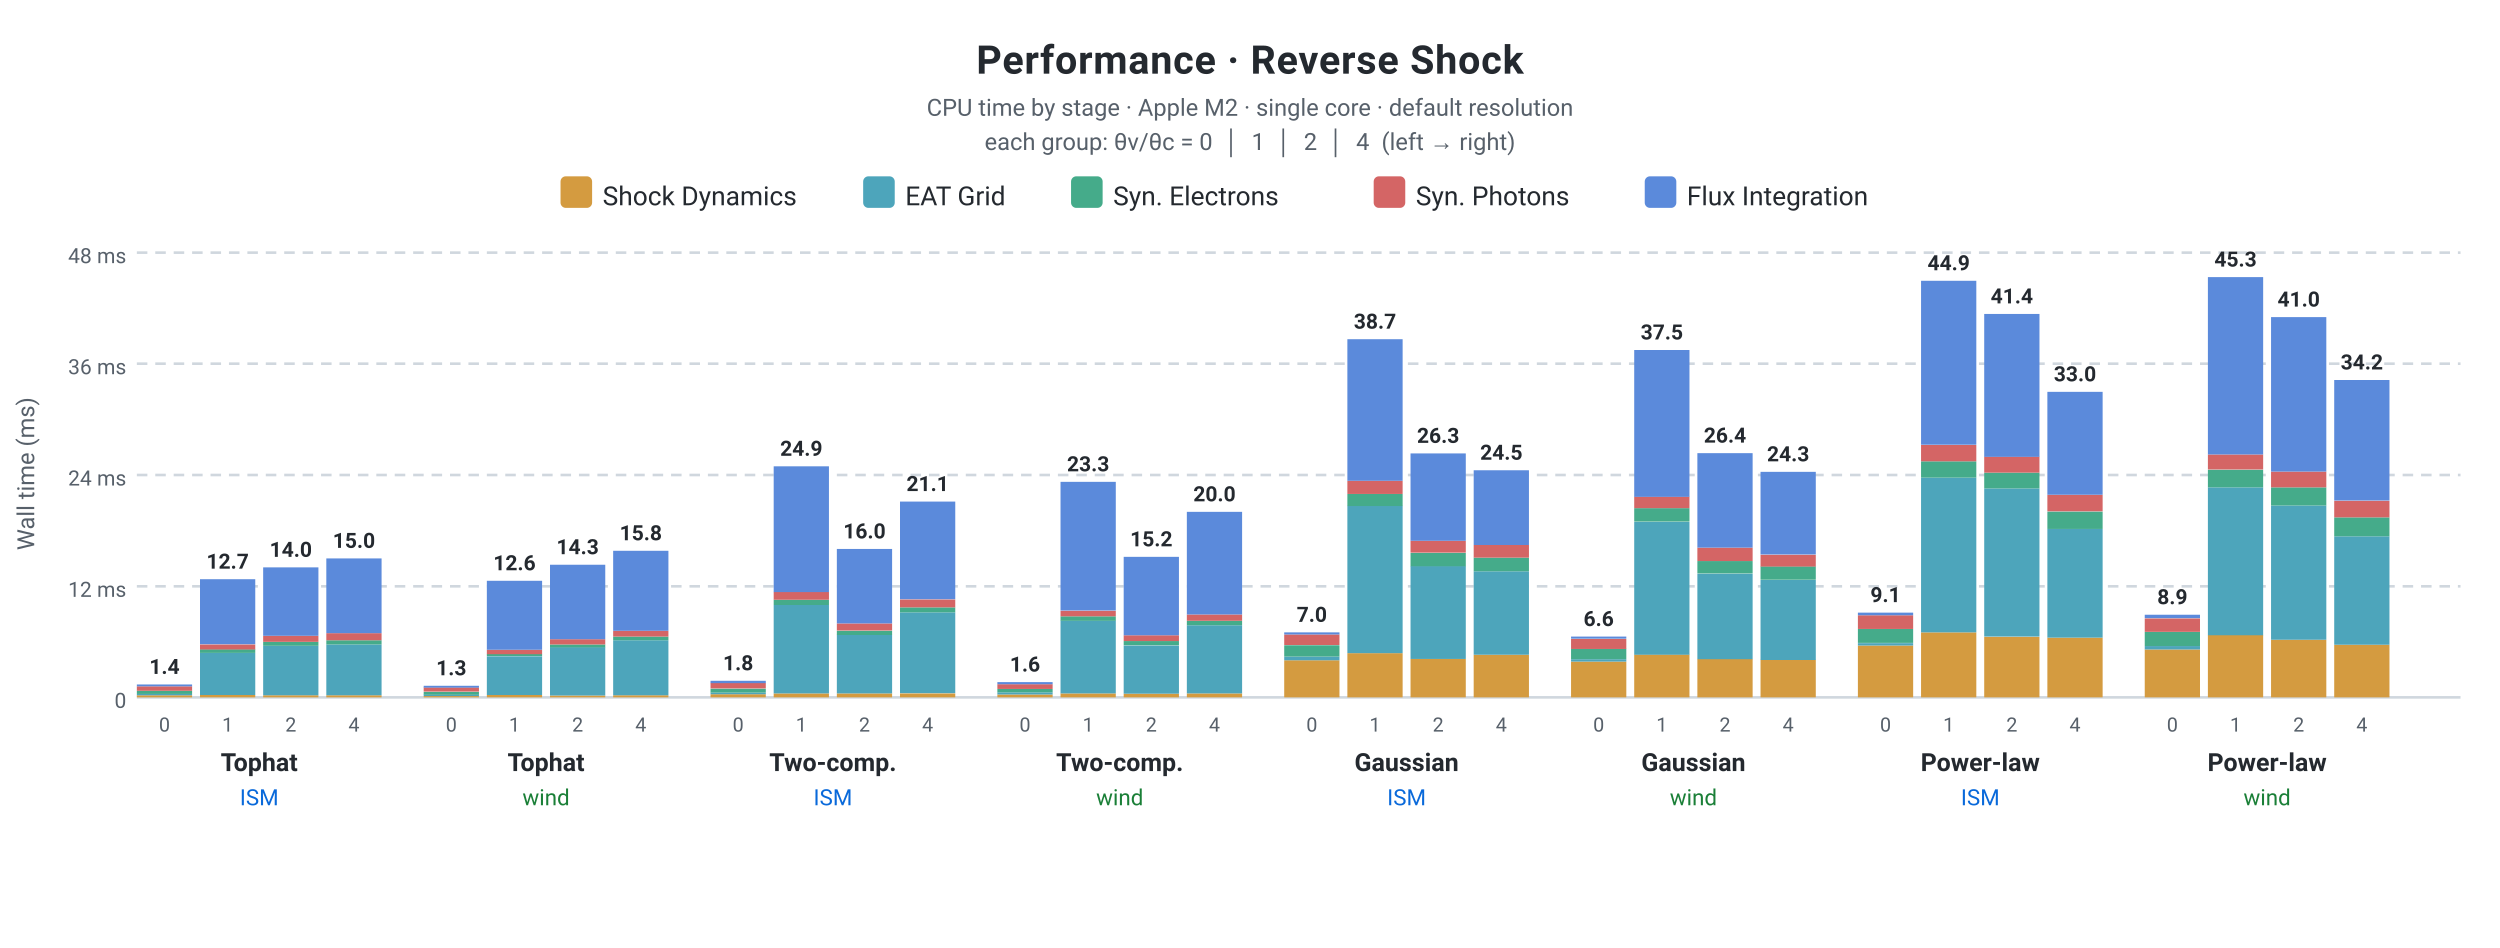
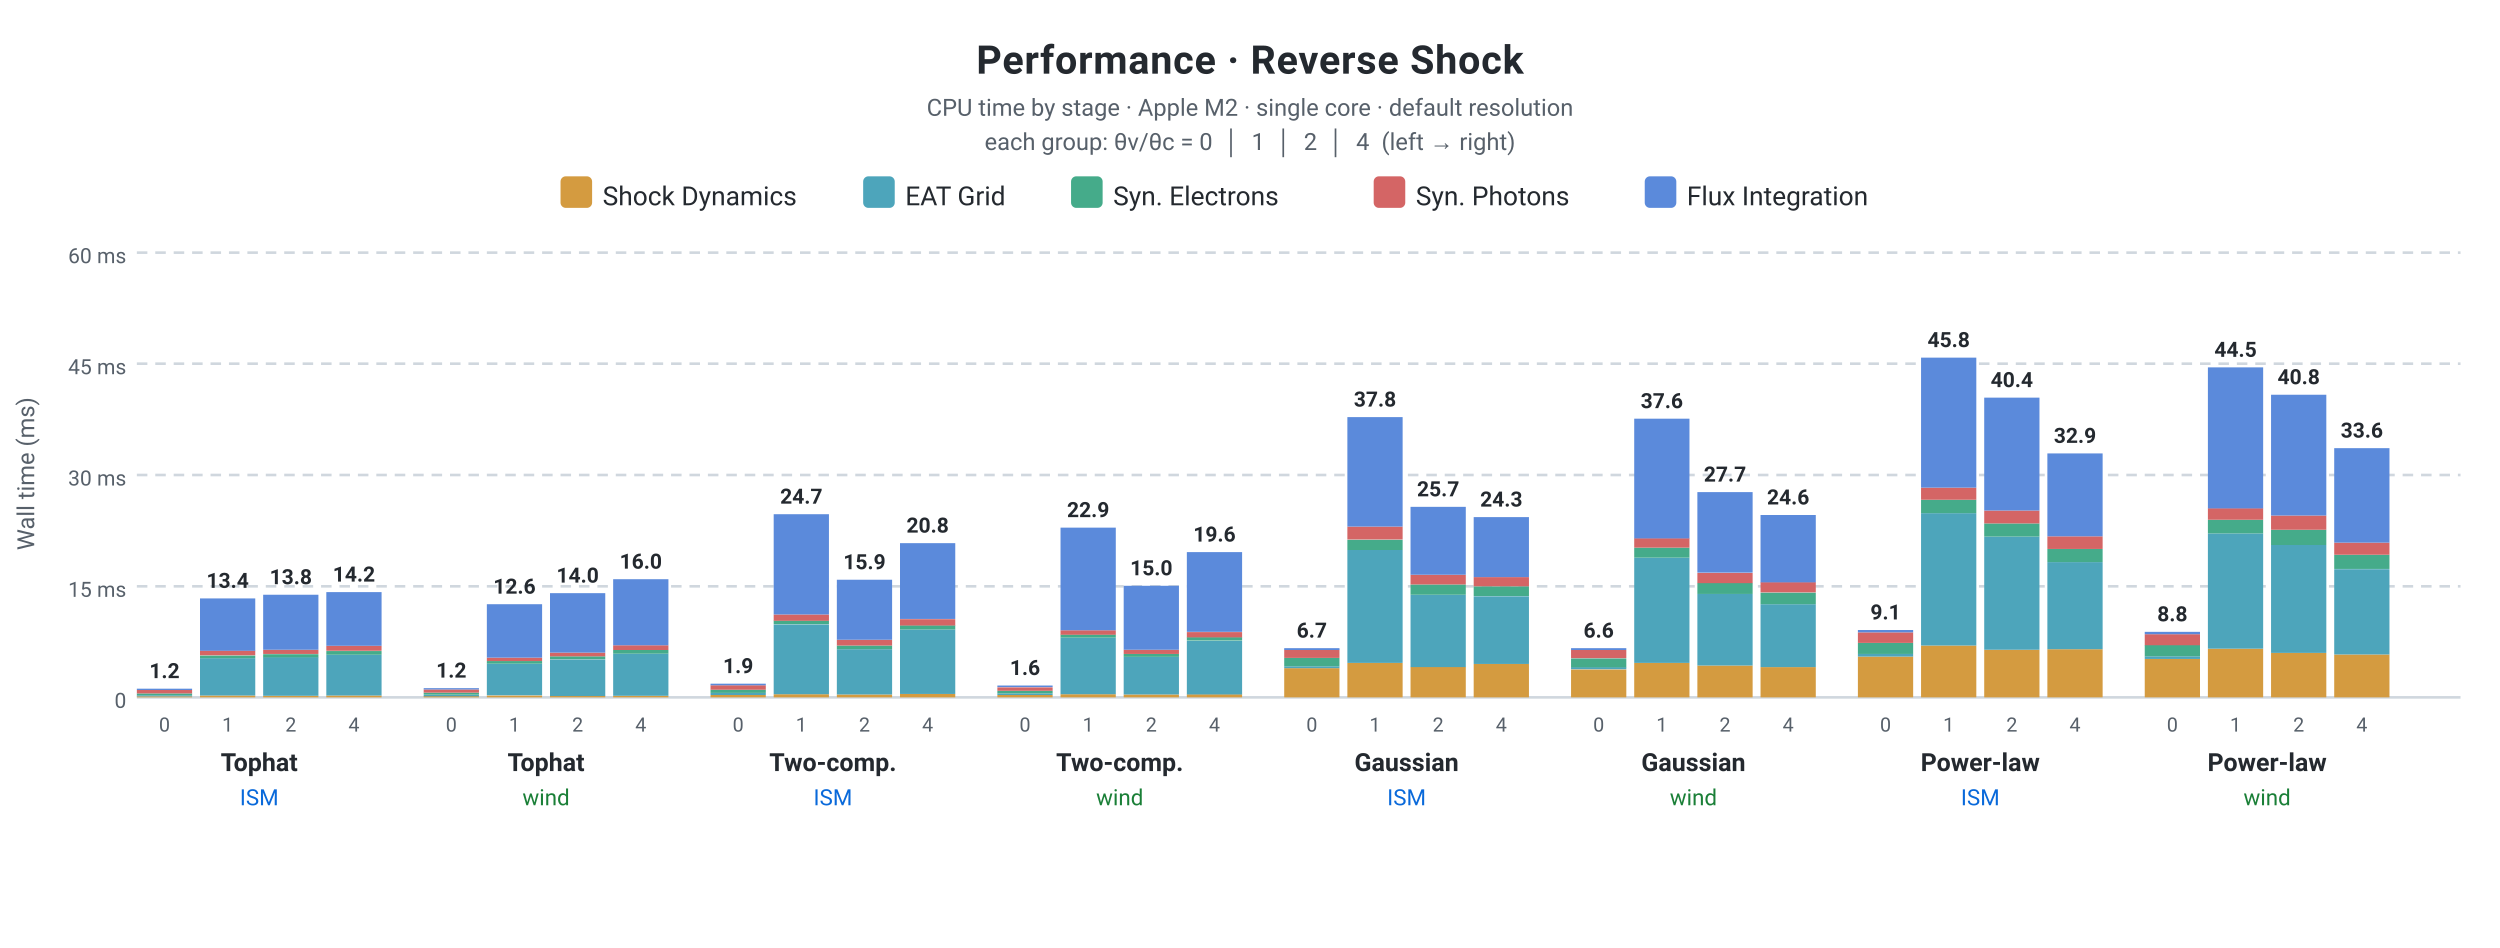
<svg xmlns="http://www.w3.org/2000/svg" viewBox="0 0 950 360" font-family="-apple-system, 'Segoe UI', Roboto, 'Helvetica Neue', Arial, sans-serif">
  <style>
    .cp { fill: #24292F; }
    .cs { fill: #57606A; }
    .cb { fill: #24292F; }
    .mi { fill: #0969DA; }
    .mw { fill: #1A7F37; }
    .gl { stroke: #D0D7DE; fill: none; }
  </style>
  <rect width="950" height="360" fill="transparent" rx="12" />
  <text x="475" y="28" text-anchor="middle" font-size="15" font-weight="700" class="cp" letter-spacing="0.3">Performance · Reverse Shock</text>
  <text x="475" y="44" text-anchor="middle" font-size="9" class="cs">CPU time by stage · Apple M2 · single core · default resolution</text>
  <text x="475" y="57" text-anchor="middle" font-size="9" class="cs">each group: θv/θc = 0 │ 1 │ 2 │ 4 (left → right)</text>
  <rect x="213" y="67" width="12" height="12" rx="2" fill="#D49B40" />
  <text x="229" y="78" font-size="10" class="cb">Shock Dynamics</text>
  <rect x="328" y="67" width="12" height="12" rx="2" fill="#4DA5BB" />
  <text x="344" y="78" font-size="10" class="cb">EAT Grid</text>
  <rect x="407" y="67" width="12" height="12" rx="2" fill="#45AB8A" />
  <text x="423" y="78" font-size="10" class="cb">Syn. Electrons</text>
  <rect x="522" y="67" width="12" height="12" rx="2" fill="#D46565" />
  <text x="538" y="78" font-size="10" class="cb">Syn. Photons</text>
  <rect x="625" y="67" width="12" height="12" rx="2" fill="#5B8ADB" />
  <text x="641" y="78" font-size="10" class="cb">Flux Integration</text>
  <line x1="52" y1="265" x2="935" y2="265" class="gl" stroke-width="1" />
  <line x1="52" y1="222.8" x2="935" y2="222.8" class="gl" stroke-width="1" stroke-dasharray="4,3" />
-   <text x="48" y="226.8" text-anchor="end" font-size="8" class="cs">12 ms</text>
+   <text x="48" y="226.8" text-anchor="end" font-size="8" class="cs">15 ms</text>
  <line x1="52" y1="180.5" x2="935" y2="180.5" class="gl" stroke-width="1" stroke-dasharray="4,3" />
-   <text x="48" y="184.5" text-anchor="end" font-size="8" class="cs">24 ms</text>
+   <text x="48" y="184.5" text-anchor="end" font-size="8" class="cs">30 ms</text>
  <line x1="52" y1="138.2" x2="935" y2="138.2" class="gl" stroke-width="1" stroke-dasharray="4,3" />
-   <text x="48" y="142.2" text-anchor="end" font-size="8" class="cs">36 ms</text>
+   <text x="48" y="142.2" text-anchor="end" font-size="8" class="cs">45 ms</text>
  <line x1="52" y1="96.0" x2="935" y2="96.0" class="gl" stroke-width="1" stroke-dasharray="4,3" />
-   <text x="48" y="100.0" text-anchor="end" font-size="8" class="cs">48 ms</text>
+   <text x="48" y="100.0" text-anchor="end" font-size="8" class="cs">60 ms</text>
  <text x="48" y="269" text-anchor="end" font-size="8" class="cs">0</text>
-   <rect x="52.0" y="264.2" width="21" height="0.8" fill="#D49B40" />
-   <rect x="52.0" y="263.7" width="21" height="0.5" fill="#4DA5BB" />
-   <rect x="52.0" y="262.5" width="21" height="1.2" fill="#45AB8A" />
-   <rect x="52.0" y="260.8" width="21" height="1.7" fill="#D46565" />
-   <rect x="52.0" y="260.1" width="21" height="0.7" fill="#5B8ADB" />
-   <text x="62.5" y="256.1" text-anchor="middle" font-size="8" font-weight="600" class="cb">1.4</text>
-   <rect x="76.0" y="264.1" width="21" height="0.9" fill="#D49B40" />
-   <rect x="76.0" y="248.1" width="21" height="16.0" fill="#4DA5BB" />
-   <rect x="76.0" y="246.7" width="21" height="1.4" fill="#45AB8A" />
-   <rect x="76.0" y="244.9" width="21" height="1.9" fill="#D46565" />
-   <rect x="76.0" y="220.1" width="21" height="24.7" fill="#5B8ADB" />
-   <text x="86.5" y="216.1" text-anchor="middle" font-size="8" font-weight="600" class="cb">12.7</text>
-   <rect x="100.0" y="264.2" width="21" height="0.8" fill="#D49B40" />
-   <rect x="100.0" y="245.4" width="21" height="18.8" fill="#4DA5BB" />
-   <rect x="100.0" y="243.9" width="21" height="1.5" fill="#45AB8A" />
-   <rect x="100.0" y="241.6" width="21" height="2.3" fill="#D46565" />
-   <rect x="100.0" y="215.6" width="21" height="26.0" fill="#5B8ADB" />
-   <text x="110.5" y="211.6" text-anchor="middle" font-size="8" font-weight="600" class="cb">14.0</text>
-   <rect x="124.0" y="264.2" width="21" height="0.8" fill="#D49B40" />
-   <rect x="124.0" y="244.9" width="21" height="19.3" fill="#4DA5BB" />
-   <rect x="124.0" y="243.3" width="21" height="1.6" fill="#45AB8A" />
-   <rect x="124.0" y="240.6" width="21" height="2.7" fill="#D46565" />
-   <rect x="124.0" y="212.2" width="21" height="28.4" fill="#5B8ADB" />
-   <text x="134.5" y="208.2" text-anchor="middle" font-size="8" font-weight="600" class="cb">15.0</text>
+   <rect x="52.0" y="264.6" width="21" height="0.4" fill="#D49B40" />
+   <rect x="52.0" y="264.2" width="21" height="0.4" fill="#4DA5BB" />
+   <rect x="52.0" y="263.5" width="21" height="0.7" fill="#45AB8A" />
+   <rect x="52.0" y="262.2" width="21" height="1.3" fill="#D46565" />
+   <rect x="52.0" y="261.7" width="21" height="0.5" fill="#5B8ADB" />
+   <text x="62.5" y="257.7" text-anchor="middle" font-size="8" font-weight="600" class="cb">1.2</text>
+   <rect x="76.0" y="264.3" width="21" height="0.7" fill="#D49B40" />
+   <rect x="76.0" y="250.1" width="21" height="14.2" fill="#4DA5BB" />
+   <rect x="76.0" y="249.1" width="21" height="1.0" fill="#45AB8A" />
+   <rect x="76.0" y="247.2" width="21" height="1.8" fill="#D46565" />
+   <rect x="76.0" y="227.4" width="21" height="19.9" fill="#5B8ADB" />
+   <text x="86.5" y="223.4" text-anchor="middle" font-size="8" font-weight="600" class="cb">13.4</text>
+   <rect x="100.0" y="264.4" width="21" height="0.6" fill="#D49B40" />
+   <rect x="100.0" y="249.7" width="21" height="14.7" fill="#4DA5BB" />
+   <rect x="100.0" y="248.6" width="21" height="1.2" fill="#45AB8A" />
+   <rect x="100.0" y="246.9" width="21" height="1.6" fill="#D46565" />
+   <rect x="100.0" y="226.0" width="21" height="20.9" fill="#5B8ADB" />
+   <text x="110.5" y="222.0" text-anchor="middle" font-size="8" font-weight="600" class="cb">13.8</text>
+   <rect x="124.0" y="264.3" width="21" height="0.7" fill="#D49B40" />
+   <rect x="124.0" y="248.8" width="21" height="15.5" fill="#4DA5BB" />
+   <rect x="124.0" y="247.4" width="21" height="1.4" fill="#45AB8A" />
+   <rect x="124.0" y="245.4" width="21" height="1.9" fill="#D46565" />
+   <rect x="124.0" y="225.0" width="21" height="20.4" fill="#5B8ADB" />
+   <text x="134.5" y="221.0" text-anchor="middle" font-size="8" font-weight="600" class="cb">14.2</text>
  <rect x="161.0" y="264.5" width="21" height="0.5" fill="#D49B40" />
-   <rect x="161.0" y="263.9" width="21" height="0.6" fill="#4DA5BB" />
-   <rect x="161.0" y="262.9" width="21" height="1.1" fill="#45AB8A" />
-   <rect x="161.0" y="261.2" width="21" height="1.6" fill="#D46565" />
-   <rect x="161.0" y="260.6" width="21" height="0.7" fill="#5B8ADB" />
-   <text x="171.5" y="256.6" text-anchor="middle" font-size="8" font-weight="600" class="cb">1.3</text>
-   <rect x="185.0" y="264.1" width="21" height="0.9" fill="#D49B40" />
-   <rect x="185.0" y="249.4" width="21" height="14.7" fill="#4DA5BB" />
-   <rect x="185.0" y="248.5" width="21" height="0.8" fill="#45AB8A" />
-   <rect x="185.0" y="246.9" width="21" height="1.7" fill="#D46565" />
-   <rect x="185.0" y="220.7" width="21" height="26.2" fill="#5B8ADB" />
-   <text x="195.5" y="216.7" text-anchor="middle" font-size="8" font-weight="600" class="cb">12.6</text>
-   <rect x="209.0" y="264.3" width="21" height="0.7" fill="#D49B40" />
-   <rect x="209.0" y="245.9" width="21" height="18.4" fill="#4DA5BB" />
-   <rect x="209.0" y="244.9" width="21" height="1.1" fill="#45AB8A" />
-   <rect x="209.0" y="242.9" width="21" height="2.0" fill="#D46565" />
-   <rect x="209.0" y="214.6" width="21" height="28.3" fill="#5B8ADB" />
-   <text x="219.5" y="210.6" text-anchor="middle" font-size="8" font-weight="600" class="cb">14.3</text>
-   <rect x="233.0" y="264.2" width="21" height="0.8" fill="#D49B40" />
-   <rect x="233.0" y="243.3" width="21" height="20.9" fill="#4DA5BB" />
-   <rect x="233.0" y="241.9" width="21" height="1.4" fill="#45AB8A" />
-   <rect x="233.0" y="239.7" width="21" height="2.2" fill="#D46565" />
-   <rect x="233.0" y="209.3" width="21" height="30.4" fill="#5B8ADB" />
-   <text x="243.5" y="205.3" text-anchor="middle" font-size="8" font-weight="600" class="cb">15.8</text>
-   <rect x="270.0" y="263.8" width="21" height="1.2" fill="#D49B40" />
-   <rect x="270.0" y="263.2" width="21" height="0.6" fill="#4DA5BB" />
-   <rect x="270.0" y="261.7" width="21" height="1.5" fill="#45AB8A" />
-   <rect x="270.0" y="259.5" width="21" height="2.1" fill="#D46565" />
-   <rect x="270.0" y="258.7" width="21" height="0.9" fill="#5B8ADB" />
-   <text x="280.5" y="254.7" text-anchor="middle" font-size="8" font-weight="600" class="cb">1.8</text>
-   <rect x="294.0" y="263.5" width="21" height="1.5" fill="#D49B40" />
-   <rect x="294.0" y="229.9" width="21" height="33.6" fill="#4DA5BB" />
-   <rect x="294.0" y="227.9" width="21" height="2.0" fill="#45AB8A" />
-   <rect x="294.0" y="224.9" width="21" height="3.0" fill="#D46565" />
-   <rect x="294.0" y="177.2" width="21" height="47.8" fill="#5B8ADB" />
-   <text x="304.5" y="173.2" text-anchor="middle" font-size="8" font-weight="600" class="cb">24.9</text>
-   <rect x="318.0" y="263.5" width="21" height="1.5" fill="#D49B40" />
-   <rect x="318.0" y="241.2" width="21" height="22.3" fill="#4DA5BB" />
-   <rect x="318.0" y="239.7" width="21" height="1.6" fill="#45AB8A" />
-   <rect x="318.0" y="236.9" width="21" height="2.7" fill="#D46565" />
-   <rect x="318.0" y="208.6" width="21" height="28.3" fill="#5B8ADB" />
-   <text x="328.5" y="204.6" text-anchor="middle" font-size="8" font-weight="600" class="cb">16.0</text>
-   <rect x="342.0" y="263.5" width="21" height="1.5" fill="#D49B40" />
-   <rect x="342.0" y="232.7" width="21" height="30.7" fill="#4DA5BB" />
-   <rect x="342.0" y="230.8" width="21" height="1.9" fill="#45AB8A" />
-   <rect x="342.0" y="227.8" width="21" height="3.0" fill="#D46565" />
-   <rect x="342.0" y="190.6" width="21" height="37.1" fill="#5B8ADB" />
-   <text x="352.5" y="186.6" text-anchor="middle" font-size="8" font-weight="600" class="cb">21.1</text>
-   <rect x="379.0" y="263.9" width="21" height="1.1" fill="#D49B40" />
-   <rect x="379.0" y="263.1" width="21" height="0.8" fill="#4DA5BB" />
-   <rect x="379.0" y="261.8" width="21" height="1.3" fill="#45AB8A" />
-   <rect x="379.0" y="260.0" width="21" height="1.8" fill="#D46565" />
-   <rect x="379.0" y="259.2" width="21" height="0.8" fill="#5B8ADB" />
-   <text x="389.5" y="255.2" text-anchor="middle" font-size="8" font-weight="600" class="cb">1.6</text>
-   <rect x="403.0" y="263.5" width="21" height="1.5" fill="#D49B40" />
-   <rect x="403.0" y="235.8" width="21" height="27.7" fill="#4DA5BB" />
-   <rect x="403.0" y="234.2" width="21" height="1.7" fill="#45AB8A" />
-   <rect x="403.0" y="232.1" width="21" height="2.1" fill="#D46565" />
-   <rect x="403.0" y="183.1" width="21" height="48.9" fill="#5B8ADB" />
-   <text x="413.5" y="179.1" text-anchor="middle" font-size="8" font-weight="600" class="cb">23.3</text>
-   <rect x="427.0" y="263.6" width="21" height="1.4" fill="#D49B40" />
-   <rect x="427.0" y="245.3" width="21" height="18.3" fill="#4DA5BB" />
-   <rect x="427.0" y="243.6" width="21" height="1.6" fill="#45AB8A" />
-   <rect x="427.0" y="241.4" width="21" height="2.2" fill="#D46565" />
-   <rect x="427.0" y="211.6" width="21" height="29.8" fill="#5B8ADB" />
-   <text x="437.5" y="207.6" text-anchor="middle" font-size="8" font-weight="600" class="cb">15.2</text>
-   <rect x="451.0" y="263.5" width="21" height="1.5" fill="#D49B40" />
-   <rect x="451.0" y="237.6" width="21" height="25.9" fill="#4DA5BB" />
-   <rect x="451.0" y="235.9" width="21" height="1.7" fill="#45AB8A" />
-   <rect x="451.0" y="233.5" width="21" height="2.4" fill="#D46565" />
-   <rect x="451.0" y="194.5" width="21" height="39.0" fill="#5B8ADB" />
-   <text x="461.5" y="190.5" text-anchor="middle" font-size="8" font-weight="600" class="cb">20.0</text>
-   <rect x="488.0" y="250.9" width="21" height="14.1" fill="#D49B40" />
-   <rect x="488.0" y="249.5" width="21" height="1.4" fill="#4DA5BB" />
-   <rect x="488.0" y="245.2" width="21" height="4.3" fill="#45AB8A" />
-   <rect x="488.0" y="241.1" width="21" height="4.0" fill="#D46565" />
-   <rect x="488.0" y="240.3" width="21" height="0.8" fill="#5B8ADB" />
-   <text x="498.5" y="236.3" text-anchor="middle" font-size="8" font-weight="600" class="cb">7.0</text>
-   <rect x="512.0" y="248.2" width="21" height="16.8" fill="#D49B40" />
-   <rect x="512.0" y="192.2" width="21" height="56.0" fill="#4DA5BB" />
-   <rect x="512.0" y="187.7" width="21" height="4.6" fill="#45AB8A" />
-   <rect x="512.0" y="182.7" width="21" height="5.0" fill="#D46565" />
-   <rect x="512.0" y="128.9" width="21" height="53.8" fill="#5B8ADB" />
-   <text x="522.5" y="124.9" text-anchor="middle" font-size="8" font-weight="600" class="cb">38.7</text>
-   <rect x="536.0" y="250.4" width="21" height="14.6" fill="#D49B40" />
-   <rect x="536.0" y="215.1" width="21" height="35.3" fill="#4DA5BB" />
-   <rect x="536.0" y="210.1" width="21" height="5.1" fill="#45AB8A" />
-   <rect x="536.0" y="205.5" width="21" height="4.5" fill="#D46565" />
-   <rect x="536.0" y="172.3" width="21" height="33.2" fill="#5B8ADB" />
-   <text x="546.5" y="168.3" text-anchor="middle" font-size="8" font-weight="600" class="cb">26.3</text>
-   <rect x="560.0" y="248.8" width="21" height="16.2" fill="#D49B40" />
-   <rect x="560.0" y="217.1" width="21" height="31.7" fill="#4DA5BB" />
-   <rect x="560.0" y="211.9" width="21" height="5.2" fill="#45AB8A" />
-   <rect x="560.0" y="207.1" width="21" height="4.8" fill="#D46565" />
-   <rect x="560.0" y="178.7" width="21" height="28.4" fill="#5B8ADB" />
-   <text x="570.5" y="174.7" text-anchor="middle" font-size="8" font-weight="600" class="cb">24.5</text>
-   <rect x="597.0" y="251.4" width="21" height="13.6" fill="#D49B40" />
-   <rect x="597.0" y="250.5" width="21" height="0.9" fill="#4DA5BB" />
-   <rect x="597.0" y="246.5" width="21" height="4.0" fill="#45AB8A" />
-   <rect x="597.0" y="242.8" width="21" height="3.8" fill="#D46565" />
-   <rect x="597.0" y="241.9" width="21" height="0.8" fill="#5B8ADB" />
-   <text x="607.5" y="237.9" text-anchor="middle" font-size="8" font-weight="600" class="cb">6.6</text>
-   <rect x="621.0" y="248.7" width="21" height="16.3" fill="#D49B40" />
-   <rect x="621.0" y="198.3" width="21" height="50.5" fill="#4DA5BB" />
-   <rect x="621.0" y="193.1" width="21" height="5.1" fill="#45AB8A" />
-   <rect x="621.0" y="188.7" width="21" height="4.4" fill="#D46565" />
-   <rect x="621.0" y="133.0" width="21" height="55.8" fill="#5B8ADB" />
-   <text x="631.5" y="129.0" text-anchor="middle" font-size="8" font-weight="600" class="cb">37.5</text>
-   <rect x="645.0" y="250.4" width="21" height="14.6" fill="#D49B40" />
-   <rect x="645.0" y="218.0" width="21" height="32.5" fill="#4DA5BB" />
-   <rect x="645.0" y="213.2" width="21" height="4.7" fill="#45AB8A" />
-   <rect x="645.0" y="208.1" width="21" height="5.1" fill="#D46565" />
-   <rect x="645.0" y="172.2" width="21" height="35.9" fill="#5B8ADB" />
-   <text x="655.5" y="168.2" text-anchor="middle" font-size="8" font-weight="600" class="cb">26.4</text>
-   <rect x="669.0" y="250.7" width="21" height="14.3" fill="#D49B40" />
-   <rect x="669.0" y="220.4" width="21" height="30.4" fill="#4DA5BB" />
-   <rect x="669.0" y="215.2" width="21" height="5.1" fill="#45AB8A" />
-   <rect x="669.0" y="210.8" width="21" height="4.5" fill="#D46565" />
-   <rect x="669.0" y="179.3" width="21" height="31.4" fill="#5B8ADB" />
-   <text x="679.5" y="175.3" text-anchor="middle" font-size="8" font-weight="600" class="cb">24.3</text>
-   <rect x="706.0" y="245.3" width="21" height="19.7" fill="#D49B40" />
-   <rect x="706.0" y="244.4" width="21" height="0.9" fill="#4DA5BB" />
-   <rect x="706.0" y="239.0" width="21" height="5.3" fill="#45AB8A" />
-   <rect x="706.0" y="233.8" width="21" height="5.2" fill="#D46565" />
-   <rect x="706.0" y="232.8" width="21" height="1.0" fill="#5B8ADB" />
-   <text x="716.5" y="228.8" text-anchor="middle" font-size="8" font-weight="600" class="cb">9.1</text>
-   <rect x="730.0" y="240.3" width="21" height="24.7" fill="#D49B40" />
-   <rect x="730.0" y="181.5" width="21" height="58.8" fill="#4DA5BB" />
-   <rect x="730.0" y="175.3" width="21" height="6.2" fill="#45AB8A" />
-   <rect x="730.0" y="169.1" width="21" height="6.2" fill="#D46565" />
-   <rect x="730.0" y="106.7" width="21" height="62.3" fill="#5B8ADB" />
-   <text x="740.5" y="102.7" text-anchor="middle" font-size="8" font-weight="600" class="cb">44.9</text>
-   <rect x="754.0" y="242.0" width="21" height="23.0" fill="#D49B40" />
-   <rect x="754.0" y="185.6" width="21" height="56.3" fill="#4DA5BB" />
-   <rect x="754.0" y="179.6" width="21" height="6.0" fill="#45AB8A" />
-   <rect x="754.0" y="173.5" width="21" height="6.1" fill="#D46565" />
-   <rect x="754.0" y="119.3" width="21" height="54.3" fill="#5B8ADB" />
-   <text x="764.5" y="115.3" text-anchor="middle" font-size="8" font-weight="600" class="cb">41.4</text>
-   <rect x="778.0" y="242.3" width="21" height="22.7" fill="#D49B40" />
-   <rect x="778.0" y="201.0" width="21" height="41.3" fill="#4DA5BB" />
-   <rect x="778.0" y="194.4" width="21" height="6.6" fill="#45AB8A" />
-   <rect x="778.0" y="188.0" width="21" height="6.3" fill="#D46565" />
-   <rect x="778.0" y="148.9" width="21" height="39.1" fill="#5B8ADB" />
-   <text x="788.5" y="144.9" text-anchor="middle" font-size="8" font-weight="600" class="cb">33.0</text>
-   <rect x="815.0" y="246.8" width="21" height="18.2" fill="#D49B40" />
-   <rect x="815.0" y="245.5" width="21" height="1.3" fill="#4DA5BB" />
-   <rect x="815.0" y="240.1" width="21" height="5.4" fill="#45AB8A" />
-   <rect x="815.0" y="235.0" width="21" height="5.1" fill="#D46565" />
-   <rect x="815.0" y="233.6" width="21" height="1.3" fill="#5B8ADB" />
-   <text x="825.5" y="229.6" text-anchor="middle" font-size="8" font-weight="600" class="cb">8.9</text>
-   <rect x="839.0" y="241.3" width="21" height="23.7" fill="#D49B40" />
-   <rect x="839.0" y="185.2" width="21" height="56.2" fill="#4DA5BB" />
-   <rect x="839.0" y="178.5" width="21" height="6.7" fill="#45AB8A" />
-   <rect x="839.0" y="172.7" width="21" height="5.7" fill="#D46565" />
-   <rect x="839.0" y="105.3" width="21" height="67.4" fill="#5B8ADB" />
-   <text x="849.5" y="101.3" text-anchor="middle" font-size="8" font-weight="600" class="cb">45.3</text>
-   <rect x="863.0" y="243.1" width="21" height="21.9" fill="#D49B40" />
-   <rect x="863.0" y="192.1" width="21" height="51.0" fill="#4DA5BB" />
-   <rect x="863.0" y="185.2" width="21" height="6.9" fill="#45AB8A" />
-   <rect x="863.0" y="179.2" width="21" height="6.0" fill="#D46565" />
-   <rect x="863.0" y="120.5" width="21" height="58.7" fill="#5B8ADB" />
-   <text x="873.5" y="116.5" text-anchor="middle" font-size="8" font-weight="600" class="cb">41.0</text>
-   <rect x="887.0" y="245.0" width="21" height="20.0" fill="#D49B40" />
-   <rect x="887.0" y="203.8" width="21" height="41.2" fill="#4DA5BB" />
-   <rect x="887.0" y="196.6" width="21" height="7.2" fill="#45AB8A" />
-   <rect x="887.0" y="190.3" width="21" height="6.3" fill="#D46565" />
-   <rect x="887.0" y="144.4" width="21" height="45.8" fill="#5B8ADB" />
-   <text x="897.5" y="140.4" text-anchor="middle" font-size="8" font-weight="600" class="cb">34.2</text>
+   <rect x="161.0" y="264.1" width="21" height="0.5" fill="#4DA5BB" />
+   <rect x="161.0" y="263.2" width="21" height="0.8" fill="#45AB8A" />
+   <rect x="161.0" y="262.0" width="21" height="1.2" fill="#D46565" />
+   <rect x="161.0" y="261.5" width="21" height="0.5" fill="#5B8ADB" />
+   <text x="171.5" y="257.5" text-anchor="middle" font-size="8" font-weight="600" class="cb">1.2</text>
+   <rect x="185.0" y="264.3" width="21" height="0.7" fill="#D49B40" />
+   <rect x="185.0" y="252.2" width="21" height="12.0" fill="#4DA5BB" />
+   <rect x="185.0" y="251.2" width="21" height="1.0" fill="#45AB8A" />
+   <rect x="185.0" y="249.9" width="21" height="1.3" fill="#D46565" />
+   <rect x="185.0" y="229.6" width="21" height="20.3" fill="#5B8ADB" />
+   <text x="195.5" y="225.6" text-anchor="middle" font-size="8" font-weight="600" class="cb">12.6</text>
+   <rect x="209.0" y="264.4" width="21" height="0.6" fill="#D49B40" />
+   <rect x="209.0" y="250.6" width="21" height="13.9" fill="#4DA5BB" />
+   <rect x="209.0" y="249.4" width="21" height="1.1" fill="#45AB8A" />
+   <rect x="209.0" y="248.0" width="21" height="1.4" fill="#D46565" />
+   <rect x="209.0" y="225.4" width="21" height="22.6" fill="#5B8ADB" />
+   <text x="219.5" y="221.4" text-anchor="middle" font-size="8" font-weight="600" class="cb">14.0</text>
+   <rect x="233.0" y="264.4" width="21" height="0.6" fill="#D49B40" />
+   <rect x="233.0" y="248.4" width="21" height="16.0" fill="#4DA5BB" />
+   <rect x="233.0" y="247.0" width="21" height="1.4" fill="#45AB8A" />
+   <rect x="233.0" y="245.2" width="21" height="1.8" fill="#D46565" />
+   <rect x="233.0" y="220.1" width="21" height="25.1" fill="#5B8ADB" />
+   <text x="243.5" y="216.1" text-anchor="middle" font-size="8" font-weight="600" class="cb">16.0</text>
+   <rect x="270.0" y="264.1" width="21" height="0.9" fill="#D49B40" />
+   <rect x="270.0" y="263.3" width="21" height="0.8" fill="#4DA5BB" />
+   <rect x="270.0" y="262.1" width="21" height="1.2" fill="#45AB8A" />
+   <rect x="270.0" y="260.4" width="21" height="1.7" fill="#D46565" />
+   <rect x="270.0" y="259.8" width="21" height="0.6" fill="#5B8ADB" />
+   <text x="280.5" y="255.8" text-anchor="middle" font-size="8" font-weight="600" class="cb">1.9</text>
+   <rect x="294.0" y="263.8" width="21" height="1.2" fill="#D49B40" />
+   <rect x="294.0" y="237.3" width="21" height="26.5" fill="#4DA5BB" />
+   <rect x="294.0" y="235.8" width="21" height="1.4" fill="#45AB8A" />
+   <rect x="294.0" y="233.5" width="21" height="2.4" fill="#D46565" />
+   <rect x="294.0" y="195.4" width="21" height="38.1" fill="#5B8ADB" />
+   <text x="304.5" y="191.4" text-anchor="middle" font-size="8" font-weight="600" class="cb">24.7</text>
+   <rect x="318.0" y="263.9" width="21" height="1.1" fill="#D49B40" />
+   <rect x="318.0" y="246.7" width="21" height="17.2" fill="#4DA5BB" />
+   <rect x="318.0" y="245.3" width="21" height="1.4" fill="#45AB8A" />
+   <rect x="318.0" y="243.1" width="21" height="2.2" fill="#D46565" />
+   <rect x="318.0" y="220.3" width="21" height="22.8" fill="#5B8ADB" />
+   <text x="328.5" y="216.3" text-anchor="middle" font-size="8" font-weight="600" class="cb">15.9</text>
+   <rect x="342.0" y="263.7" width="21" height="1.3" fill="#D49B40" />
+   <rect x="342.0" y="239.2" width="21" height="24.5" fill="#4DA5BB" />
+   <rect x="342.0" y="237.6" width="21" height="1.6" fill="#45AB8A" />
+   <rect x="342.0" y="235.3" width="21" height="2.4" fill="#D46565" />
+   <rect x="342.0" y="206.4" width="21" height="28.8" fill="#5B8ADB" />
+   <text x="352.5" y="202.4" text-anchor="middle" font-size="8" font-weight="600" class="cb">20.8</text>
+   <rect x="379.0" y="264.1" width="21" height="0.9" fill="#D49B40" />
+   <rect x="379.0" y="263.5" width="21" height="0.6" fill="#4DA5BB" />
+   <rect x="379.0" y="262.5" width="21" height="1.0" fill="#45AB8A" />
+   <rect x="379.0" y="261.2" width="21" height="1.3" fill="#D46565" />
+   <rect x="379.0" y="260.5" width="21" height="0.6" fill="#5B8ADB" />
+   <text x="389.5" y="256.5" text-anchor="middle" font-size="8" font-weight="600" class="cb">1.6</text>
+   <rect x="403.0" y="263.8" width="21" height="1.2" fill="#D49B40" />
+   <rect x="403.0" y="242.3" width="21" height="21.5" fill="#4DA5BB" />
+   <rect x="403.0" y="241.1" width="21" height="1.2" fill="#45AB8A" />
+   <rect x="403.0" y="239.5" width="21" height="1.7" fill="#D46565" />
+   <rect x="403.0" y="200.5" width="21" height="39.0" fill="#5B8ADB" />
+   <text x="413.5" y="196.5" text-anchor="middle" font-size="8" font-weight="600" class="cb">22.9</text>
+   <rect x="427.0" y="263.9" width="21" height="1.1" fill="#D49B40" />
+   <rect x="427.0" y="249.6" width="21" height="14.3" fill="#4DA5BB" />
+   <rect x="427.0" y="248.5" width="21" height="1.1" fill="#45AB8A" />
+   <rect x="427.0" y="246.9" width="21" height="1.6" fill="#D46565" />
+   <rect x="427.0" y="222.6" width="21" height="24.3" fill="#5B8ADB" />
+   <text x="437.5" y="218.6" text-anchor="middle" font-size="8" font-weight="600" class="cb">15.0</text>
+   <rect x="451.0" y="263.8" width="21" height="1.2" fill="#D49B40" />
+   <rect x="451.0" y="243.5" width="21" height="20.4" fill="#4DA5BB" />
+   <rect x="451.0" y="242.1" width="21" height="1.3" fill="#45AB8A" />
+   <rect x="451.0" y="240.2" width="21" height="2.0" fill="#D46565" />
+   <rect x="451.0" y="209.8" width="21" height="30.3" fill="#5B8ADB" />
+   <text x="461.5" y="205.8" text-anchor="middle" font-size="8" font-weight="600" class="cb">19.6</text>
+   <rect x="488.0" y="253.9" width="21" height="11.1" fill="#D49B40" />
+   <rect x="488.0" y="253.2" width="21" height="0.7" fill="#4DA5BB" />
+   <rect x="488.0" y="250.0" width="21" height="3.2" fill="#45AB8A" />
+   <rect x="488.0" y="246.9" width="21" height="3.1" fill="#D46565" />
+   <rect x="488.0" y="246.3" width="21" height="0.7" fill="#5B8ADB" />
+   <text x="498.5" y="242.3" text-anchor="middle" font-size="8" font-weight="600" class="cb">6.7</text>
+   <rect x="512.0" y="251.9" width="21" height="13.1" fill="#D49B40" />
+   <rect x="512.0" y="209.0" width="21" height="42.9" fill="#4DA5BB" />
+   <rect x="512.0" y="205.1" width="21" height="3.9" fill="#45AB8A" />
+   <rect x="512.0" y="200.1" width="21" height="4.9" fill="#D46565" />
+   <rect x="512.0" y="158.5" width="21" height="41.6" fill="#5B8ADB" />
+   <text x="522.5" y="154.5" text-anchor="middle" font-size="8" font-weight="600" class="cb">37.8</text>
+   <rect x="536.0" y="253.4" width="21" height="11.6" fill="#D49B40" />
+   <rect x="536.0" y="226.0" width="21" height="27.5" fill="#4DA5BB" />
+   <rect x="536.0" y="222.1" width="21" height="3.9" fill="#45AB8A" />
+   <rect x="536.0" y="218.4" width="21" height="3.7" fill="#D46565" />
+   <rect x="536.0" y="192.6" width="21" height="25.8" fill="#5B8ADB" />
+   <text x="546.5" y="188.6" text-anchor="middle" font-size="8" font-weight="600" class="cb">25.7</text>
+   <rect x="560.0" y="252.3" width="21" height="12.7" fill="#D49B40" />
+   <rect x="560.0" y="226.6" width="21" height="25.7" fill="#4DA5BB" />
+   <rect x="560.0" y="222.8" width="21" height="3.7" fill="#45AB8A" />
+   <rect x="560.0" y="219.3" width="21" height="3.5" fill="#D46565" />
+   <rect x="560.0" y="196.5" width="21" height="22.8" fill="#5B8ADB" />
+   <text x="570.5" y="192.5" text-anchor="middle" font-size="8" font-weight="600" class="cb">24.3</text>
+   <rect x="597.0" y="254.4" width="21" height="10.6" fill="#D49B40" />
+   <rect x="597.0" y="253.5" width="21" height="0.8" fill="#4DA5BB" />
+   <rect x="597.0" y="250.2" width="21" height="3.4" fill="#45AB8A" />
+   <rect x="597.0" y="247.0" width="21" height="3.1" fill="#D46565" />
+   <rect x="597.0" y="246.3" width="21" height="0.7" fill="#5B8ADB" />
+   <text x="607.5" y="242.3" text-anchor="middle" font-size="8" font-weight="600" class="cb">6.6</text>
+   <rect x="621.0" y="251.9" width="21" height="13.1" fill="#D49B40" />
+   <rect x="621.0" y="211.9" width="21" height="40.0" fill="#4DA5BB" />
+   <rect x="621.0" y="208.1" width="21" height="3.8" fill="#45AB8A" />
+   <rect x="621.0" y="204.5" width="21" height="3.6" fill="#D46565" />
+   <rect x="621.0" y="159.1" width="21" height="45.5" fill="#5B8ADB" />
+   <text x="631.5" y="155.1" text-anchor="middle" font-size="8" font-weight="600" class="cb">37.6</text>
+   <rect x="645.0" y="252.9" width="21" height="12.1" fill="#D49B40" />
+   <rect x="645.0" y="225.7" width="21" height="27.2" fill="#4DA5BB" />
+   <rect x="645.0" y="221.5" width="21" height="4.2" fill="#45AB8A" />
+   <rect x="645.0" y="217.7" width="21" height="3.9" fill="#D46565" />
+   <rect x="645.0" y="187.0" width="21" height="30.6" fill="#5B8ADB" />
+   <text x="655.5" y="183.0" text-anchor="middle" font-size="8" font-weight="600" class="cb">27.7</text>
+   <rect x="669.0" y="253.5" width="21" height="11.5" fill="#D49B40" />
+   <rect x="669.0" y="229.6" width="21" height="23.9" fill="#4DA5BB" />
+   <rect x="669.0" y="225.2" width="21" height="4.4" fill="#45AB8A" />
+   <rect x="669.0" y="221.2" width="21" height="3.9" fill="#D46565" />
+   <rect x="669.0" y="195.7" width="21" height="25.6" fill="#5B8ADB" />
+   <text x="679.5" y="191.7" text-anchor="middle" font-size="8" font-weight="600" class="cb">24.6</text>
+   <rect x="706.0" y="249.5" width="21" height="15.5" fill="#D49B40" />
+   <rect x="706.0" y="248.5" width="21" height="1.0" fill="#4DA5BB" />
+   <rect x="706.0" y="244.3" width="21" height="4.2" fill="#45AB8A" />
+   <rect x="706.0" y="240.3" width="21" height="4.0" fill="#D46565" />
+   <rect x="706.0" y="239.4" width="21" height="0.9" fill="#5B8ADB" />
+   <text x="716.5" y="235.4" text-anchor="middle" font-size="8" font-weight="600" class="cb">9.1</text>
+   <rect x="730.0" y="245.3" width="21" height="19.7" fill="#D49B40" />
+   <rect x="730.0" y="195.0" width="21" height="50.3" fill="#4DA5BB" />
+   <rect x="730.0" y="189.9" width="21" height="5.1" fill="#45AB8A" />
+   <rect x="730.0" y="185.3" width="21" height="4.6" fill="#D46565" />
+   <rect x="730.0" y="135.9" width="21" height="49.4" fill="#5B8ADB" />
+   <text x="740.5" y="131.9" text-anchor="middle" font-size="8" font-weight="600" class="cb">45.8</text>
+   <rect x="754.0" y="246.9" width="21" height="18.1" fill="#D49B40" />
+   <rect x="754.0" y="203.9" width="21" height="43.0" fill="#4DA5BB" />
+   <rect x="754.0" y="198.9" width="21" height="5.0" fill="#45AB8A" />
+   <rect x="754.0" y="194.0" width="21" height="4.9" fill="#D46565" />
+   <rect x="754.0" y="151.1" width="21" height="42.9" fill="#5B8ADB" />
+   <text x="764.5" y="147.1" text-anchor="middle" font-size="8" font-weight="600" class="cb">40.4</text>
+   <rect x="778.0" y="246.7" width="21" height="18.3" fill="#D49B40" />
+   <rect x="778.0" y="213.6" width="21" height="33.1" fill="#4DA5BB" />
+   <rect x="778.0" y="208.6" width="21" height="5.0" fill="#45AB8A" />
+   <rect x="778.0" y="203.8" width="21" height="4.8" fill="#D46565" />
+   <rect x="778.0" y="172.3" width="21" height="31.5" fill="#5B8ADB" />
+   <text x="788.5" y="168.3" text-anchor="middle" font-size="8" font-weight="600" class="cb">32.9</text>
+   <rect x="815.0" y="250.4" width="21" height="14.6" fill="#D49B40" />
+   <rect x="815.0" y="249.4" width="21" height="1.0" fill="#4DA5BB" />
+   <rect x="815.0" y="245.1" width="21" height="4.3" fill="#45AB8A" />
+   <rect x="815.0" y="241.0" width="21" height="4.2" fill="#D46565" />
+   <rect x="815.0" y="240.1" width="21" height="0.9" fill="#5B8ADB" />
+   <text x="825.5" y="236.1" text-anchor="middle" font-size="8" font-weight="600" class="cb">8.8</text>
+   <rect x="839.0" y="246.5" width="21" height="18.5" fill="#D49B40" />
+   <rect x="839.0" y="202.7" width="21" height="43.8" fill="#4DA5BB" />
+   <rect x="839.0" y="197.5" width="21" height="5.2" fill="#45AB8A" />
+   <rect x="839.0" y="193.1" width="21" height="4.4" fill="#D46565" />
+   <rect x="839.0" y="139.6" width="21" height="53.6" fill="#5B8ADB" />
+   <text x="849.5" y="135.6" text-anchor="middle" font-size="8" font-weight="600" class="cb">44.5</text>
+   <rect x="863.0" y="248.1" width="21" height="16.9" fill="#D49B40" />
+   <rect x="863.0" y="207.1" width="21" height="41.0" fill="#4DA5BB" />
+   <rect x="863.0" y="201.3" width="21" height="5.8" fill="#45AB8A" />
+   <rect x="863.0" y="195.9" width="21" height="5.4" fill="#D46565" />
+   <rect x="863.0" y="150.0" width="21" height="45.9" fill="#5B8ADB" />
+   <text x="873.5" y="146.0" text-anchor="middle" font-size="8" font-weight="600" class="cb">40.8</text>
+   <rect x="887.0" y="248.7" width="21" height="16.3" fill="#D49B40" />
+   <rect x="887.0" y="216.3" width="21" height="32.4" fill="#4DA5BB" />
+   <rect x="887.0" y="210.8" width="21" height="5.4" fill="#45AB8A" />
+   <rect x="887.0" y="206.2" width="21" height="4.6" fill="#D46565" />
+   <rect x="887.0" y="170.3" width="21" height="35.9" fill="#5B8ADB" />
+   <text x="897.5" y="166.3" text-anchor="middle" font-size="8" font-weight="600" class="cb">33.6</text>
  <text x="62.5" y="278" text-anchor="middle" font-size="7.5" class="cs">0</text>
  <text x="86.5" y="278" text-anchor="middle" font-size="7.5" class="cs">1</text>
  <text x="110.5" y="278" text-anchor="middle" font-size="7.5" class="cs">2</text>
  <text x="134.5" y="278" text-anchor="middle" font-size="7.5" class="cs">4</text>
  <text x="171.5" y="278" text-anchor="middle" font-size="7.5" class="cs">0</text>
  <text x="195.5" y="278" text-anchor="middle" font-size="7.5" class="cs">1</text>
  <text x="219.5" y="278" text-anchor="middle" font-size="7.5" class="cs">2</text>
  <text x="243.5" y="278" text-anchor="middle" font-size="7.5" class="cs">4</text>
  <text x="280.5" y="278" text-anchor="middle" font-size="7.5" class="cs">0</text>
  <text x="304.5" y="278" text-anchor="middle" font-size="7.5" class="cs">1</text>
  <text x="328.5" y="278" text-anchor="middle" font-size="7.5" class="cs">2</text>
  <text x="352.5" y="278" text-anchor="middle" font-size="7.5" class="cs">4</text>
  <text x="389.5" y="278" text-anchor="middle" font-size="7.5" class="cs">0</text>
  <text x="413.5" y="278" text-anchor="middle" font-size="7.5" class="cs">1</text>
  <text x="437.5" y="278" text-anchor="middle" font-size="7.5" class="cs">2</text>
  <text x="461.5" y="278" text-anchor="middle" font-size="7.5" class="cs">4</text>
  <text x="498.5" y="278" text-anchor="middle" font-size="7.5" class="cs">0</text>
  <text x="522.5" y="278" text-anchor="middle" font-size="7.5" class="cs">1</text>
  <text x="546.5" y="278" text-anchor="middle" font-size="7.5" class="cs">2</text>
  <text x="570.5" y="278" text-anchor="middle" font-size="7.5" class="cs">4</text>
  <text x="607.5" y="278" text-anchor="middle" font-size="7.5" class="cs">0</text>
  <text x="631.5" y="278" text-anchor="middle" font-size="7.5" class="cs">1</text>
  <text x="655.5" y="278" text-anchor="middle" font-size="7.5" class="cs">2</text>
  <text x="679.5" y="278" text-anchor="middle" font-size="7.5" class="cs">4</text>
  <text x="716.5" y="278" text-anchor="middle" font-size="7.5" class="cs">0</text>
  <text x="740.5" y="278" text-anchor="middle" font-size="7.5" class="cs">1</text>
  <text x="764.5" y="278" text-anchor="middle" font-size="7.5" class="cs">2</text>
  <text x="788.5" y="278" text-anchor="middle" font-size="7.5" class="cs">4</text>
  <text x="825.5" y="278" text-anchor="middle" font-size="7.5" class="cs">0</text>
  <text x="849.5" y="278" text-anchor="middle" font-size="7.5" class="cs">1</text>
  <text x="873.5" y="278" text-anchor="middle" font-size="7.5" class="cs">2</text>
  <text x="897.5" y="278" text-anchor="middle" font-size="7.5" class="cs">4</text>
  <text x="98.5" y="293" text-anchor="middle" font-size="9.5" font-weight="700" class="cp">Tophat</text>
  <text x="98.5" y="306" text-anchor="middle" font-size="8.5" class="mi">ISM</text>
  <text x="207.5" y="293" text-anchor="middle" font-size="9.5" font-weight="700" class="cp">Tophat</text>
  <text x="207.5" y="306" text-anchor="middle" font-size="8.5" class="mw">wind</text>
  <text x="316.5" y="293" text-anchor="middle" font-size="9.5" font-weight="700" class="cp">Two-comp.</text>
  <text x="316.5" y="306" text-anchor="middle" font-size="8.5" class="mi">ISM</text>
  <text x="425.5" y="293" text-anchor="middle" font-size="9.5" font-weight="700" class="cp">Two-comp.</text>
  <text x="425.5" y="306" text-anchor="middle" font-size="8.5" class="mw">wind</text>
  <text x="534.5" y="293" text-anchor="middle" font-size="9.5" font-weight="700" class="cp">Gaussian</text>
  <text x="534.5" y="306" text-anchor="middle" font-size="8.5" class="mi">ISM</text>
  <text x="643.5" y="293" text-anchor="middle" font-size="9.5" font-weight="700" class="cp">Gaussian</text>
  <text x="643.5" y="306" text-anchor="middle" font-size="8.5" class="mw">wind</text>
  <text x="752.5" y="293" text-anchor="middle" font-size="9.5" font-weight="700" class="cp">Power-law</text>
  <text x="752.5" y="306" text-anchor="middle" font-size="8.5" class="mi">ISM</text>
  <text x="861.5" y="293" text-anchor="middle" font-size="9.5" font-weight="700" class="cp">Power-law</text>
  <text x="861.5" y="306" text-anchor="middle" font-size="8.5" class="mw">wind</text>
  <text x="13" y="180" text-anchor="middle" font-size="9" class="cs" transform="rotate(-90, 13, 180)">Wall time (ms)</text>
</svg>
